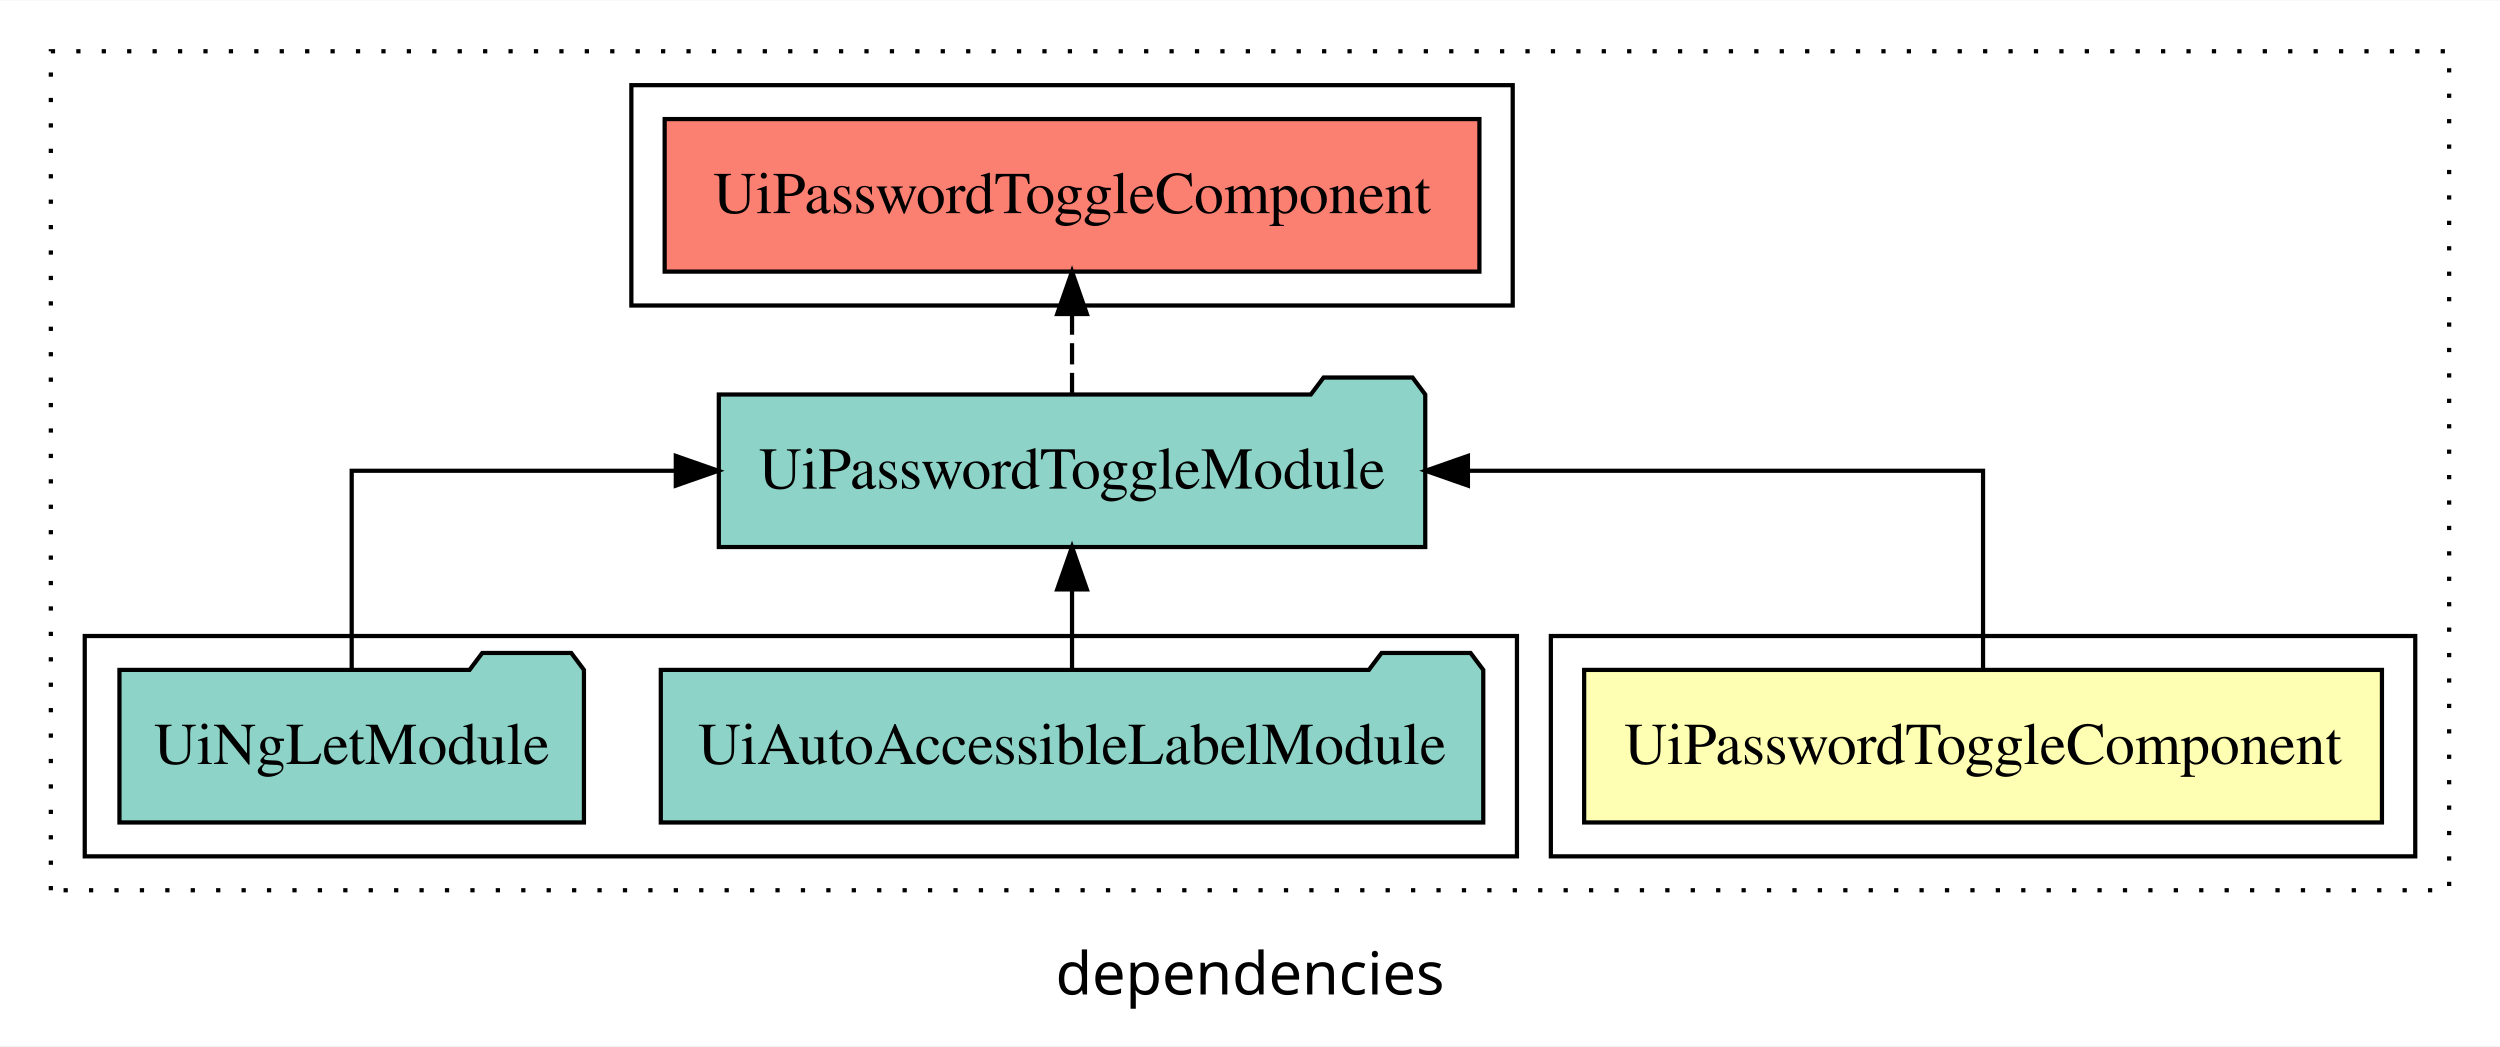
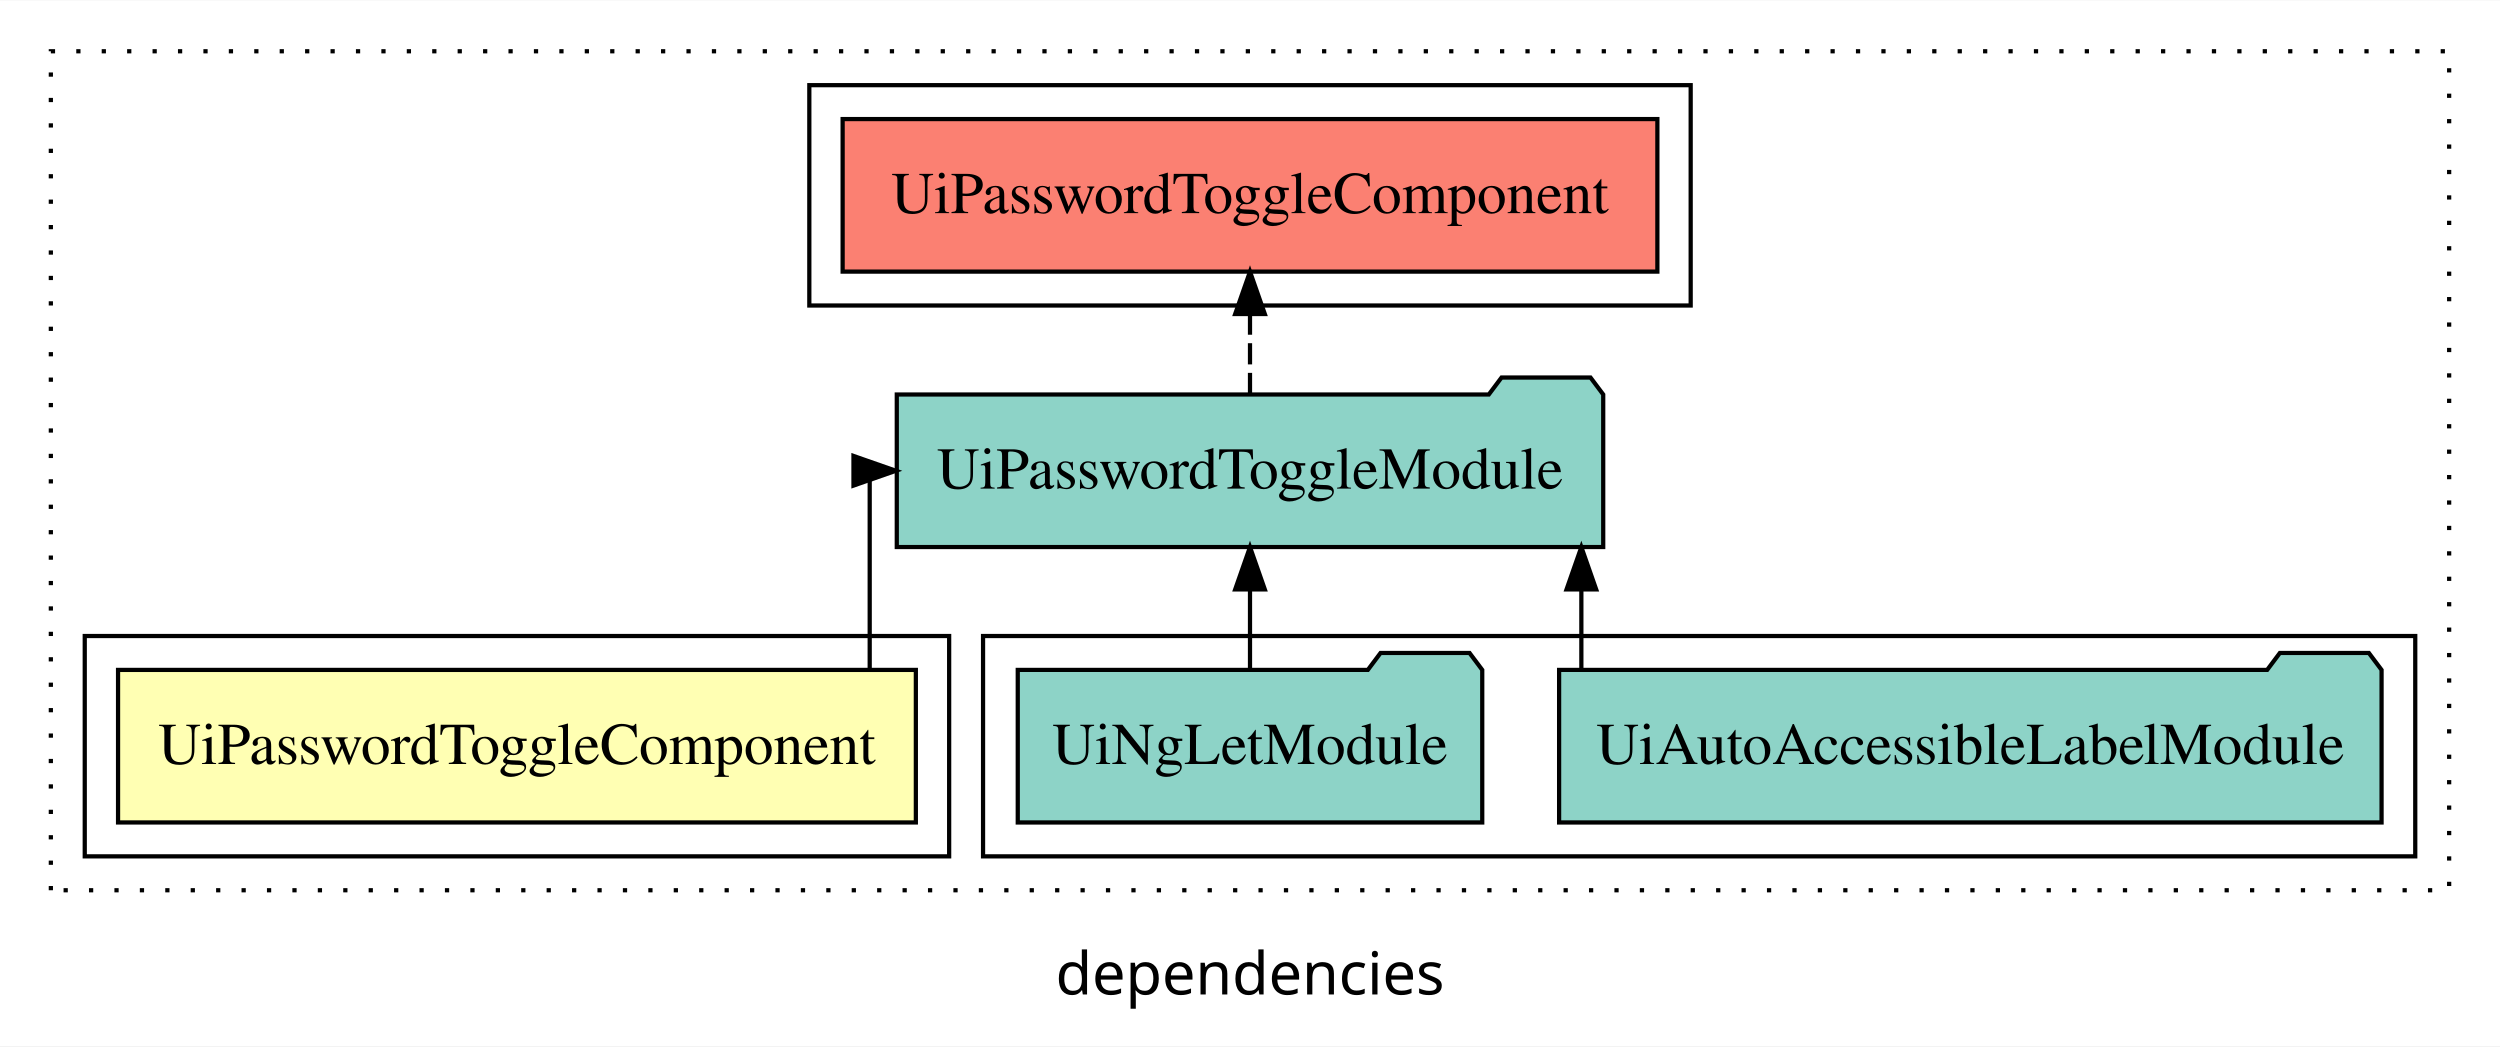
<svg xmlns="http://www.w3.org/2000/svg" width="590pt" height="247pt" viewBox="0.00 0.00 590.00 246.80">
  <g id="graph0" class="graph" transform="scale(1 1) rotate(0) translate(4 242.8)">
    <polygon fill="white" stroke="transparent" points="-4,4 -4,-242.8 586,-242.8 586,4 -4,4" />
    <text text-anchor="middle" x="291" y="-8.2" font-family="sans-serif" font-size="14.00">dependencies</text>
    <g id="clust1" class="cluster">
      <polygon fill="none" stroke="black" stroke-dasharray="1,5" points="8,-32.8 8,-230.8 574,-230.8 574,-32.8 8,-32.8" />
    </g>
+     <g id="clust4" class="cluster">
+       <polygon fill="none" stroke="black" points="228,-40.8 228,-92.8 566,-92.8 566,-40.8 228,-40.8" />
+     </g>
    <g id="clust5" class="cluster">
-       <polygon fill="none" stroke="black" points="145,-170.8 145,-222.8 353,-222.8 353,-170.8 145,-170.8" />
+       <polygon fill="none" stroke="black" points="187,-170.8 187,-222.8 395,-222.8 395,-170.8 187,-170.8" />
    </g>
    <g id="clust2" class="cluster">
-       <polygon fill="none" stroke="black" points="362,-40.8 362,-92.8 566,-92.8 566,-40.8 362,-40.8" />
-     </g>
-     <g id="clust4" class="cluster">
-       <polygon fill="none" stroke="black" points="16,-40.8 16,-92.8 354,-92.8 354,-40.8 16,-40.8" />
+       <polygon fill="none" stroke="black" points="16,-40.8 16,-92.8 220,-92.8 220,-40.8 16,-40.8" />
    </g>
    <g id="node1" class="node">
-       <polygon fill="#ffffb3" stroke="black" points="558.14,-84.8 369.86,-84.8 369.86,-48.8 558.14,-48.8 558.14,-84.8" />
-       <text text-anchor="middle" x="464" y="-62.6" font-family="Times,serif" font-size="14.00">UiPasswordToggleComponent</text>
+       <polygon fill="#ffffb3" stroke="black" points="212.14,-84.8 23.86,-84.8 23.86,-48.8 212.14,-48.8 212.14,-84.8" />
+       <text text-anchor="middle" x="118" y="-62.6" font-family="Times,serif" font-size="14.00">UiPasswordToggleComponent</text>
    </g>
    <g id="node2" class="node">
-       <polygon fill="#8dd3c7" stroke="black" points="332.36,-149.8 329.36,-153.8 308.36,-153.8 305.36,-149.8 165.64,-149.8 165.64,-113.8 332.36,-113.8 332.36,-149.8" />
-       <text text-anchor="middle" x="249" y="-127.6" font-family="Times,serif" font-size="14.00">UiPasswordToggleModule</text>
+       <polygon fill="#8dd3c7" stroke="black" points="374.36,-149.8 371.36,-153.8 350.36,-153.8 347.36,-149.8 207.64,-149.8 207.64,-113.8 374.36,-113.8 374.36,-149.8" />
+       <text text-anchor="middle" x="291" y="-127.6" font-family="Times,serif" font-size="14.00">UiPasswordToggleModule</text>
    </g>
    <g id="edge1" class="edge">
-       <path fill="none" stroke="black" d="M464,-84.91C464,-104.14 464,-131.8 464,-131.8 464,-131.8 342.43,-131.8 342.43,-131.8" />
-       <polygon fill="black" stroke="black" points="342.43,-128.3 332.43,-131.8 342.43,-135.3 342.43,-128.3" />
+       <path fill="none" stroke="black" d="M201.25,-84.91C201.25,-104.14 201.25,-131.8 201.25,-131.8 201.25,-131.8 201.87,-131.8 201.87,-131.8" />
+       <polygon fill="black" stroke="black" points="197.42,-135.3 207.42,-131.8 197.42,-128.3 197.42,-135.3" />
    </g>
    <g id="node5" class="node">
-       <polygon fill="#fb8072" stroke="black" points="345.14,-214.8 152.86,-214.8 152.86,-178.8 345.14,-178.8 345.14,-214.8" />
-       <text text-anchor="middle" x="249" y="-192.6" font-family="Times,serif" font-size="14.00">UiPasswordToggleComponent </text>
+       <polygon fill="#fb8072" stroke="black" points="387.14,-214.8 194.86,-214.8 194.86,-178.8 387.14,-178.8 387.14,-214.8" />
+       <text text-anchor="middle" x="291" y="-192.6" font-family="Times,serif" font-size="14.00">UiPasswordToggleComponent </text>
    </g>
    <g id="edge4" class="edge">
-       <path fill="none" stroke="black" stroke-dasharray="5,2" d="M249,-149.91C249,-149.91 249,-168.79 249,-168.79" />
-       <polygon fill="black" stroke="black" points="245.5,-168.79 249,-178.79 252.5,-168.79 245.5,-168.79" />
+       <path fill="none" stroke="black" stroke-dasharray="5,2" d="M291,-149.91C291,-149.91 291,-168.79 291,-168.79" />
+       <polygon fill="black" stroke="black" points="287.5,-168.79 291,-178.79 294.5,-168.79 287.5,-168.79" />
    </g>
    <g id="node3" class="node">
-       <polygon fill="#8dd3c7" stroke="black" points="346.05,-84.8 343.05,-88.8 322.05,-88.8 319.05,-84.8 151.95,-84.8 151.95,-48.8 346.05,-48.8 346.05,-84.8" />
-       <text text-anchor="middle" x="249" y="-62.6" font-family="Times,serif" font-size="14.00">UiAutoAccessibleLabelModule</text>
+       <polygon fill="#8dd3c7" stroke="black" points="558.05,-84.8 555.05,-88.8 534.05,-88.8 531.05,-84.8 363.95,-84.8 363.95,-48.8 558.05,-48.8 558.05,-84.8" />
+       <text text-anchor="middle" x="461" y="-62.6" font-family="Times,serif" font-size="14.00">UiAutoAccessibleLabelModule</text>
    </g>
    <g id="edge2" class="edge">
-       <path fill="none" stroke="black" d="M249,-84.91C249,-84.91 249,-103.79 249,-103.79" />
-       <polygon fill="black" stroke="black" points="245.5,-103.79 249,-113.79 252.5,-103.79 245.5,-103.79" />
+       <path fill="none" stroke="black" d="M369.2,-84.91C369.2,-84.91 369.2,-103.79 369.2,-103.79" />
+       <polygon fill="black" stroke="black" points="365.7,-103.79 369.2,-113.79 372.7,-103.79 365.7,-103.79" />
    </g>
    <g id="node4" class="node">
-       <polygon fill="#8dd3c7" stroke="black" points="133.81,-84.8 130.81,-88.8 109.81,-88.8 106.81,-84.8 24.19,-84.8 24.19,-48.8 133.81,-48.8 133.81,-84.8" />
-       <text text-anchor="middle" x="79" y="-62.6" font-family="Times,serif" font-size="14.00">UiNgLetModule</text>
+       <polygon fill="#8dd3c7" stroke="black" points="345.81,-84.8 342.81,-88.8 321.81,-88.8 318.81,-84.8 236.19,-84.8 236.19,-48.8 345.81,-48.8 345.81,-84.8" />
+       <text text-anchor="middle" x="291" y="-62.6" font-family="Times,serif" font-size="14.00">UiNgLetModule</text>
    </g>
    <g id="edge3" class="edge">
-       <path fill="none" stroke="black" d="M79,-84.91C79,-104.14 79,-131.8 79,-131.8 79,-131.8 155.49,-131.8 155.49,-131.8" />
-       <polygon fill="black" stroke="black" points="155.49,-135.3 165.49,-131.8 155.49,-128.3 155.49,-135.3" />
+       <path fill="none" stroke="black" d="M291,-84.91C291,-84.91 291,-103.79 291,-103.79" />
+       <polygon fill="black" stroke="black" points="287.5,-103.79 291,-113.79 294.5,-103.79 287.5,-103.79" />
    </g>
  </g>
</svg>
